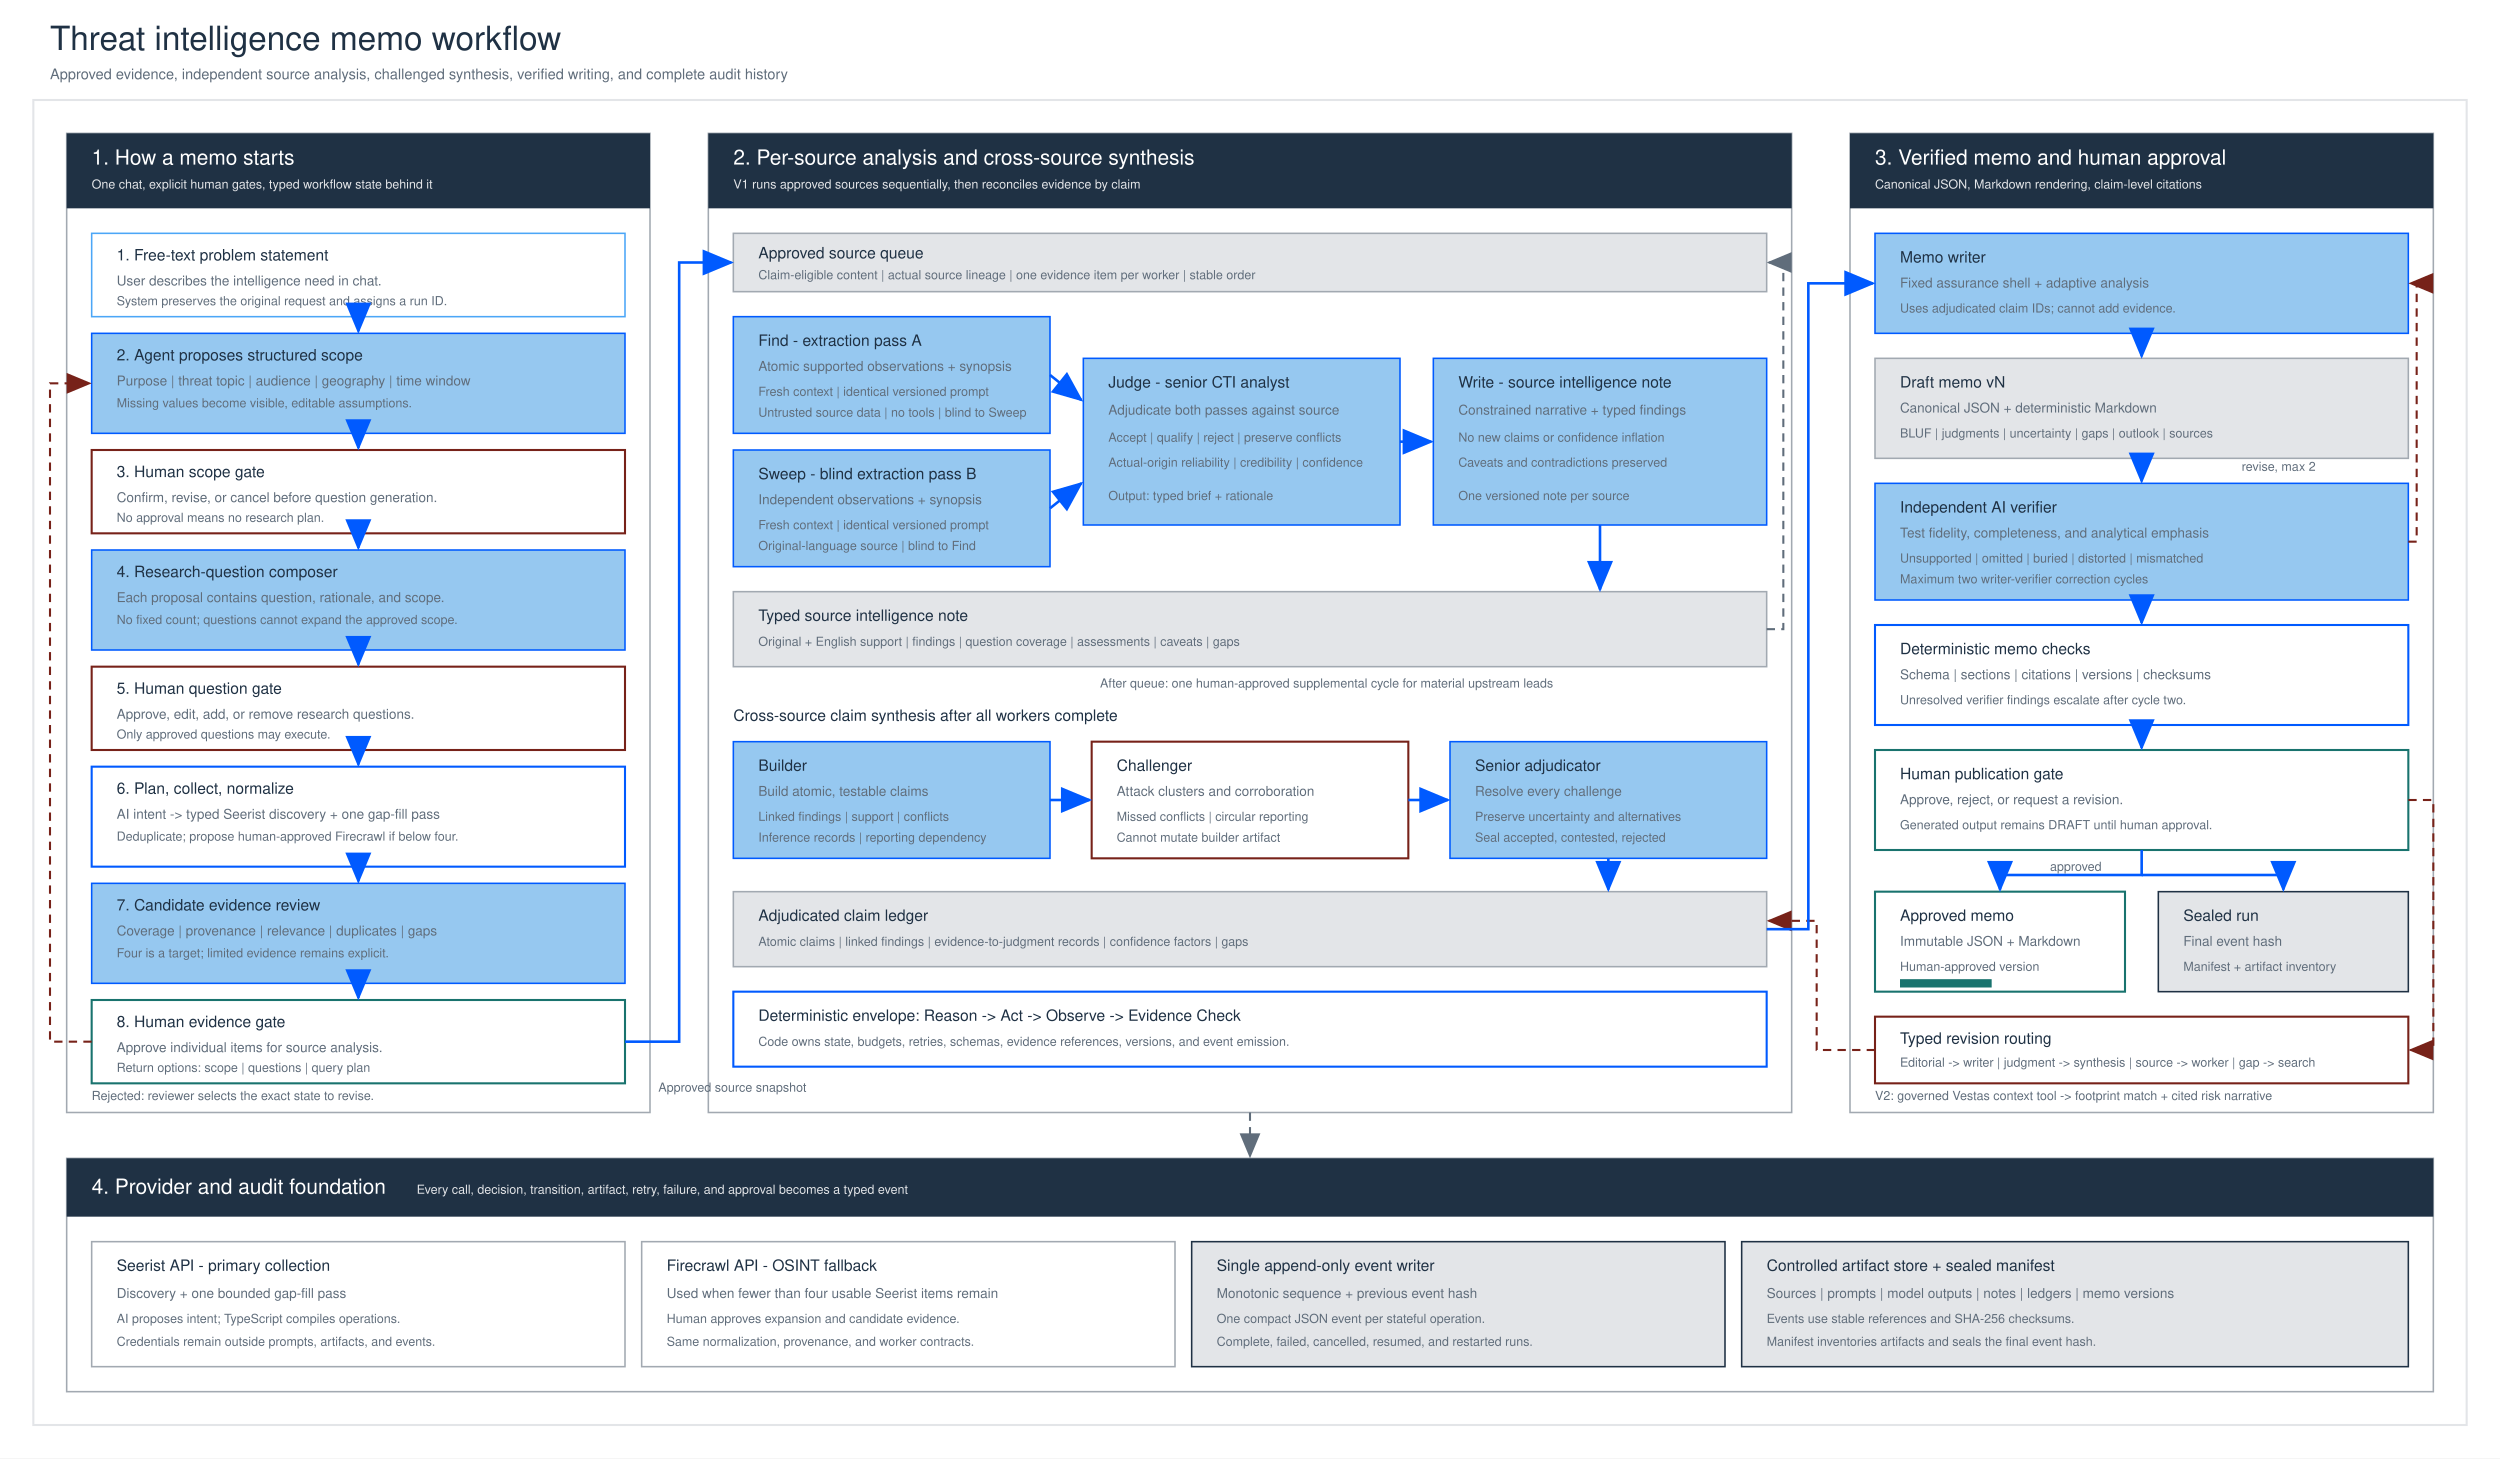
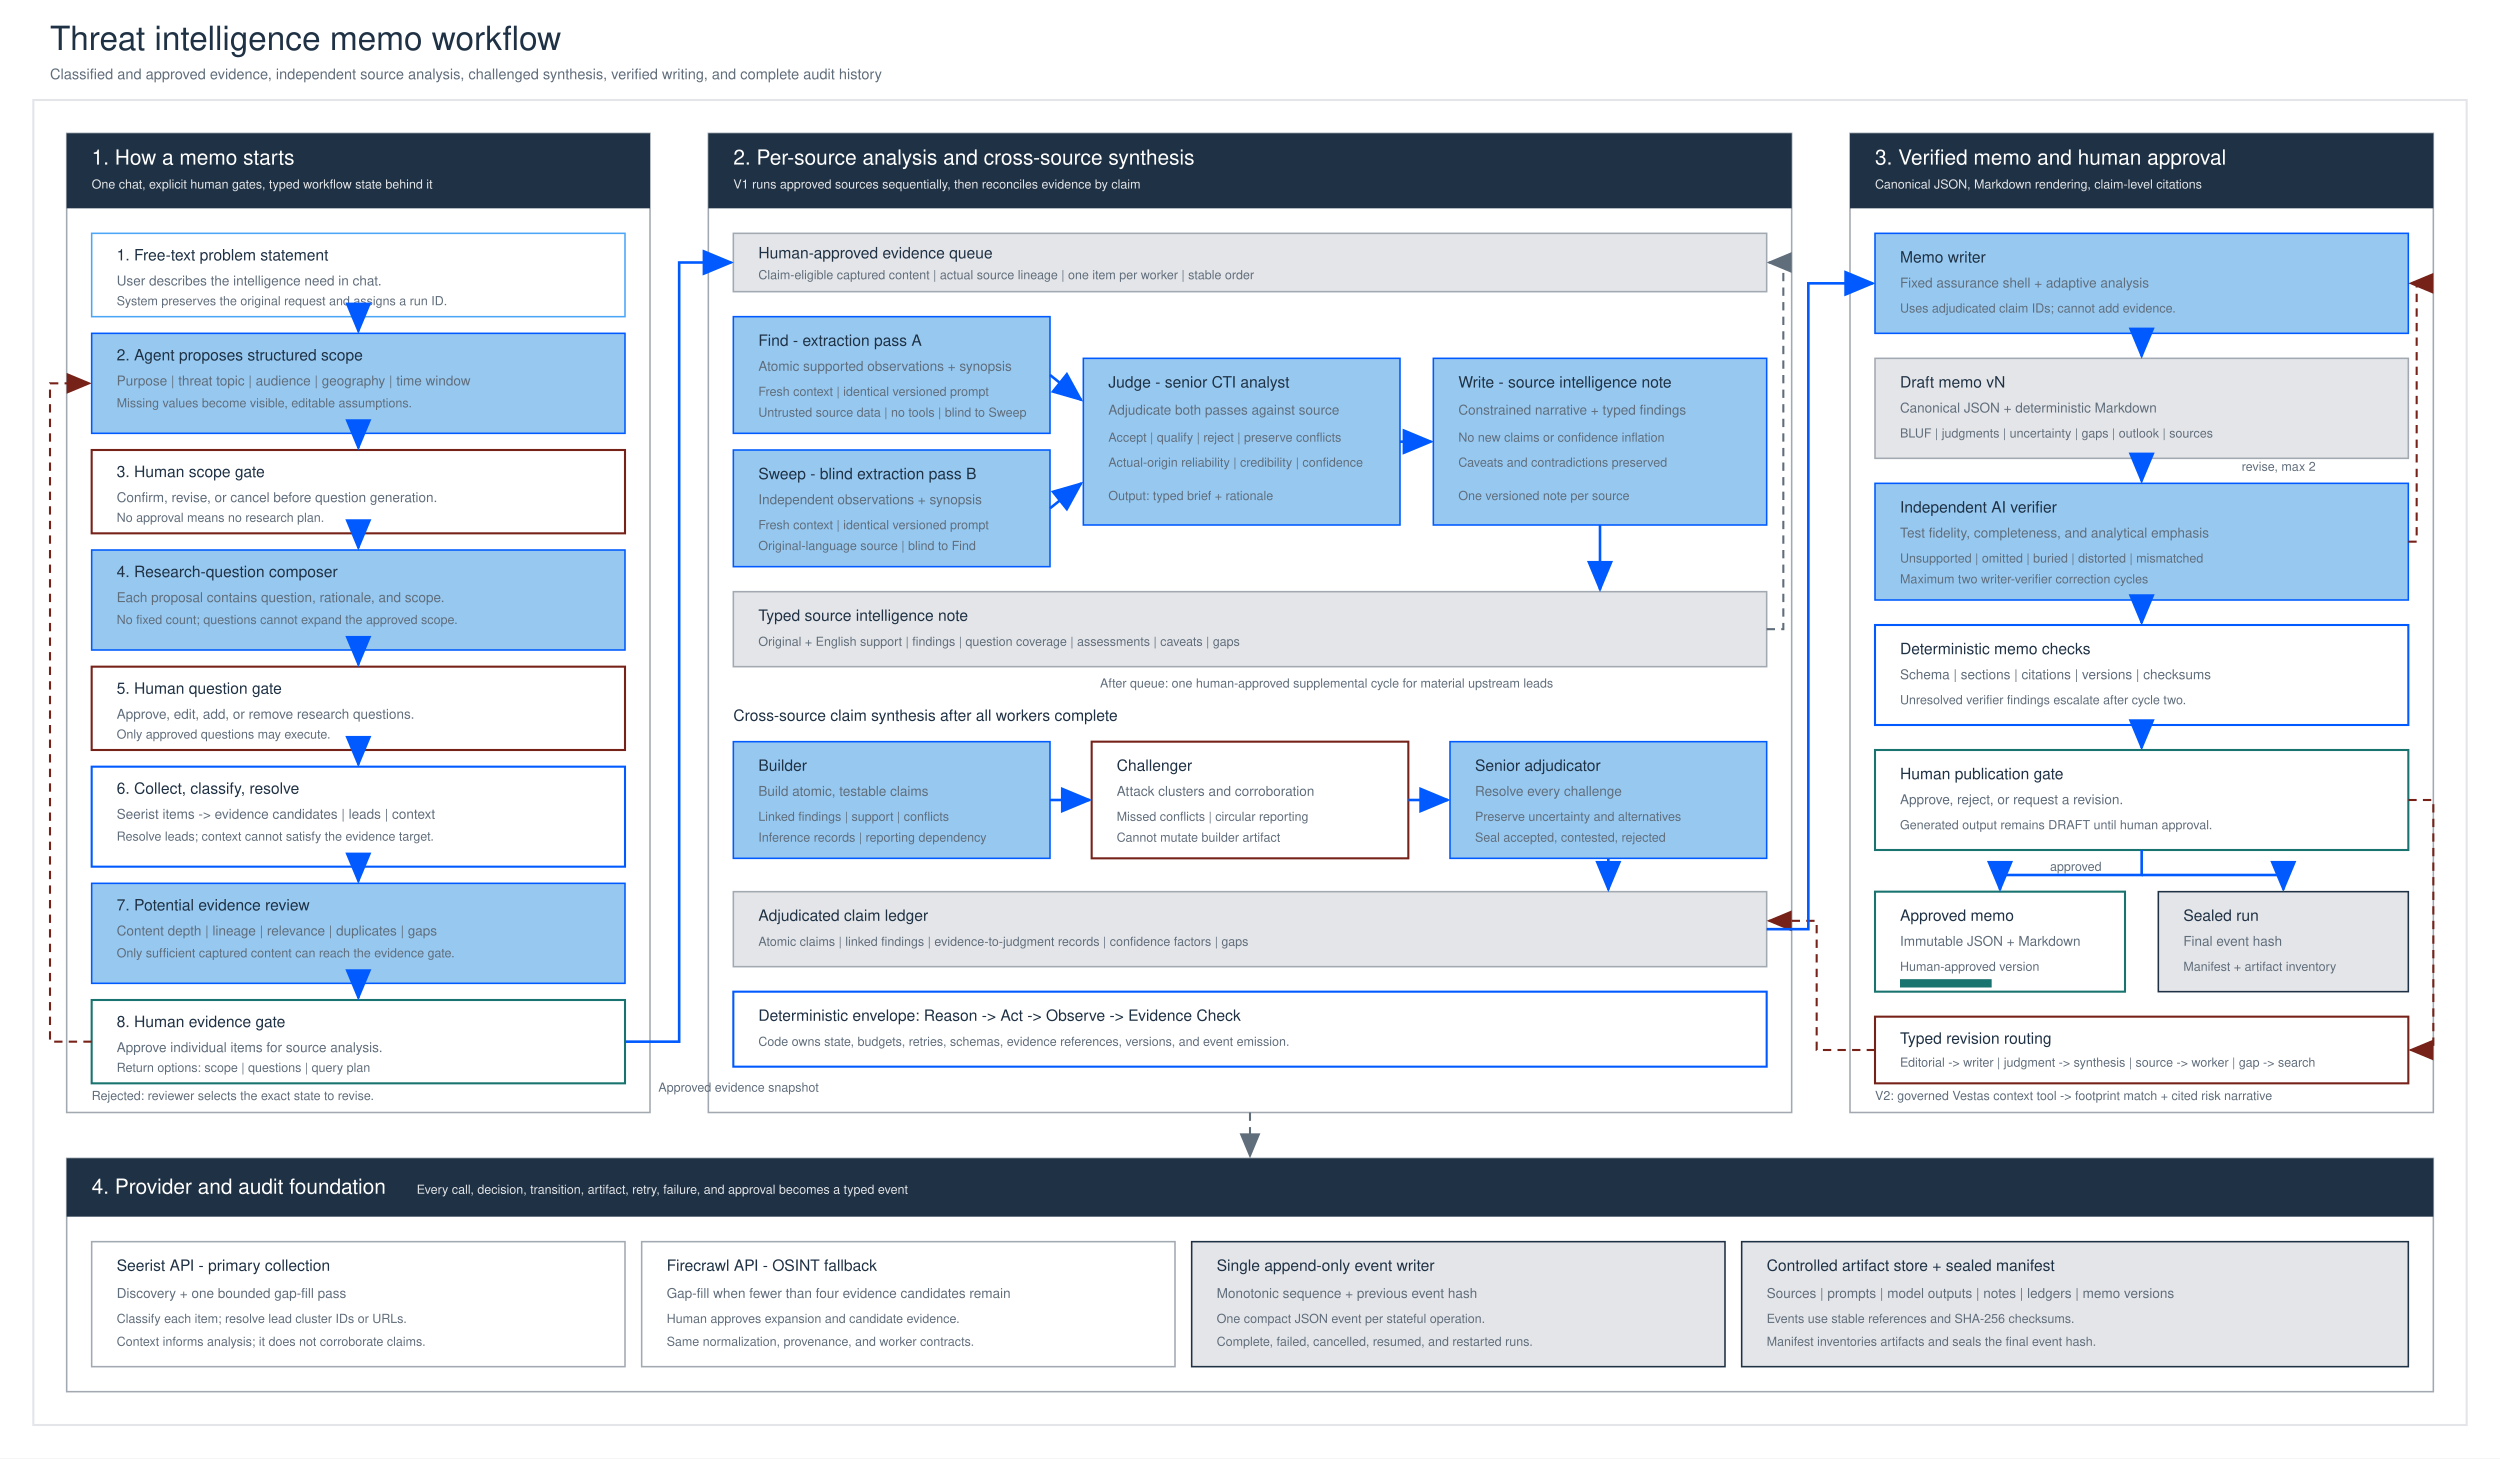
<svg xmlns="http://www.w3.org/2000/svg" width="2400" height="1400" viewBox="0 0 2400 1400" role="img" aria-labelledby="title description">
  <defs>
    <style>
      text { font-family: "VestasSans", "Helvetica Neue", Helvetica, Arial, sans-serif; letter-spacing: 0; }
      .canvas { fill: #FFFFFF; }
      .board { fill: #FFFFFF; stroke: #E3E5E8; stroke-width: 2; }
      .panel { fill: #FFFFFF; stroke: #A2A9B1; stroke-width: 1.5; }
      .panel-header { fill: #1F3144; }
      .panel-title { fill: #FFFFFF; font-size: 20px; font-weight: 500; }
      .panel-subtitle { fill: #E3E5E8; font-size: 12px; font-weight: 400; }
      .page-title { fill: #1F3144; font-size: 32px; font-weight: 500; }
      .page-subtitle { fill: #606D7B; font-size: 14px; font-weight: 400; }
      .card-title { fill: #1F3144; font-size: 15px; font-weight: 500; }
      .body { fill: #606D7B; font-size: 13px; font-weight: 400; }
      .caption { fill: #606D7B; font-size: 12px; font-weight: 400; }
      .white-caption { fill: #FFFFFF; font-size: 12px; font-weight: 400; }
      .intake-card { fill: #FFFFFF; stroke: #4BA6F7; stroke-width: 1.5; }
      .agent-card { fill: #96C8F0; stroke: #005AFF; stroke-width: 1.5; }
      .det-card { fill: #FFFFFF; stroke: #005AFF; stroke-width: 2; }
      .gate-card { fill: #FFFFFF; stroke: #772219; stroke-width: 2; }
      .human-card { fill: #FFFFFF; stroke: #19736E; stroke-width: 2; }
      .artifact-card { fill: #E3E5E8; stroke: #A2A9B1; stroke-width: 1.5; }
      .tool-card { fill: #FFFFFF; stroke: #A2A9B1; stroke-width: 1.5; }
      .audit-card { fill: #E3E5E8; stroke: #1F3144; stroke-width: 1.5; }
      .warning-chip { fill: #E17D28; }
      .success-chip { fill: #19736E; }
      .primary-line { fill: none; stroke: #005AFF; stroke-width: 2.5; marker-end: url(#arrow-blue); }
      .primary-line-no-arrow { fill: none; stroke: #005AFF; stroke-width: 2.5; }
      .feedback-line { fill: none; stroke: #772219; stroke-width: 2; stroke-dasharray: 8 6; marker-end: url(#arrow-red); }
      .tool-line { fill: none; stroke: #606D7B; stroke-width: 2; stroke-dasharray: 8 6; marker-end: url(#arrow-grey); }
      .repeat-line { fill: none; stroke: #606D7B; stroke-width: 2; stroke-dasharray: 8 6; marker-end: url(#arrow-grey); }
      .divider { stroke: #E3E5E8; stroke-width: 1; }
    </style>
    <marker id="arrow-blue" markerWidth="12" markerHeight="10" refX="11" refY="5" orient="auto" markerUnits="strokeWidth">
      <path d="M 0 0 L 12 5 L 0 10 z" fill="#005AFF" />
    </marker>
    <marker id="arrow-red" markerWidth="12" markerHeight="10" refX="11" refY="5" orient="auto" markerUnits="strokeWidth">
      <path d="M 0 0 L 12 5 L 0 10 z" fill="#772219" />
    </marker>
    <marker id="arrow-grey" markerWidth="12" markerHeight="10" refX="11" refY="5" orient="auto" markerUnits="strokeWidth">
      <path d="M 0 0 L 12 5 L 0 10 z" fill="#606D7B" />
    </marker>
  </defs>
  <rect class="canvas" x="0" y="0" width="2400" height="1400" />
  <text class="page-title" x="48" y="48">Threat intelligence memo workflow</text>
-   <text class="page-subtitle" x="48" y="76">Approved evidence, independent source analysis, challenged synthesis, verified writing, and complete audit history</text>
+   <text class="page-subtitle" x="48" y="76">Classified and approved evidence, independent source analysis, challenged synthesis, verified writing, and complete audit history</text>
  <rect class="board" x="32" y="96" width="2336" height="1272" />
  <rect class="panel" x="64" y="128" width="560" height="940" />
  <rect class="panel-header" x="64" y="128" width="560" height="72" />
  <text class="panel-title" x="88" y="158">1. How a memo starts</text>
  <text class="panel-subtitle" x="88" y="181">One chat, explicit human gates, typed workflow state behind it</text>
  <rect class="intake-card" x="88" y="224" width="512" height="80" />
  <text class="card-title" x="112" y="250">1. Free-text problem statement</text>
  <text class="body" x="112" y="274">User describes the intelligence need in chat.</text>
  <text class="caption" x="112" y="293">System preserves the original request and assigns a run ID.</text>
  <rect class="agent-card" x="88" y="320" width="512" height="96" />
  <text class="card-title" x="112" y="346">2. Agent proposes structured scope</text>
  <text class="body" x="112" y="370">Purpose | threat topic | audience | geography | time window</text>
  <text class="caption" x="112" y="391">Missing values become visible, editable assumptions.</text>
  <rect class="gate-card" x="88" y="432" width="512" height="80" />
  <text class="card-title" x="112" y="458">3. Human scope gate</text>
  <text class="body" x="112" y="482">Confirm, revise, or cancel before question generation.</text>
  <text class="caption" x="112" y="501">No approval means no research plan.</text>
  <rect class="agent-card" x="88" y="528" width="512" height="96" />
  <text class="card-title" x="112" y="554">4. Research-question composer</text>
  <text class="body" x="112" y="578">Each proposal contains question, rationale, and scope.</text>
  <text class="caption" x="112" y="599">No fixed count; questions cannot expand the approved scope.</text>
  <rect class="gate-card" x="88" y="640" width="512" height="80" />
  <text class="card-title" x="112" y="666">5. Human question gate</text>
  <text class="body" x="112" y="690">Approve, edit, add, or remove research questions.</text>
  <text class="caption" x="112" y="709">Only approved questions may execute.</text>
  <rect class="det-card" x="88" y="736" width="512" height="96" />
-   <text class="card-title" x="112" y="762">6. Plan, collect, normalize</text>
-   <text class="body" x="112" y="786">AI intent -&gt; typed Seerist discovery + one gap-fill pass</text>
-   <text class="caption" x="112" y="807">Deduplicate; propose human-approved Firecrawl if below four.</text>
+   <text class="card-title" x="112" y="762">6. Collect, classify, resolve</text>
+   <text class="body" x="112" y="786">Seerist items -&gt; evidence candidates | leads | context</text>
+   <text class="caption" x="112" y="807">Resolve leads; context cannot satisfy the evidence target.</text>
  <rect class="agent-card" x="88" y="848" width="512" height="96" />
-   <text class="card-title" x="112" y="874">7. Candidate evidence review</text>
-   <text class="body" x="112" y="898">Coverage | provenance | relevance | duplicates | gaps</text>
-   <text class="caption" x="112" y="919">Four is a target; limited evidence remains explicit.</text>
+   <text class="card-title" x="112" y="874">7. Potential evidence review</text>
+   <text class="body" x="112" y="898">Content depth | lineage | relevance | duplicates | gaps</text>
+   <text class="caption" x="112" y="919">Only sufficient captured content can reach the evidence gate.</text>
  <rect class="human-card" x="88" y="960" width="512" height="80" />
  <text class="card-title" x="112" y="986">8. Human evidence gate</text>
  <text class="body" x="112" y="1010">Approve individual items for source analysis.</text>
  <text class="caption" x="112" y="1029">Return options: scope | questions | query plan</text>
  <path class="primary-line" d="M 344 304 L 344 318" />
  <path class="primary-line" d="M 344 416 L 344 430" />
  <path class="primary-line" d="M 344 512 L 344 526" />
  <path class="primary-line" d="M 344 624 L 344 638" />
  <path class="primary-line" d="M 344 720 L 344 734" />
  <path class="primary-line" d="M 344 832 L 344 846" />
  <path class="primary-line" d="M 344 944 L 344 958" />
  <path class="feedback-line" d="M 88 1000 L 48 1000 L 48 368 L 86 368" />
  <text class="caption" x="88" y="1056">Rejected: reviewer selects the exact state to revise.</text>
  <rect class="panel" x="680" y="128" width="1040" height="940" />
  <rect class="panel-header" x="680" y="128" width="1040" height="72" />
  <text class="panel-title" x="704" y="158">2. Per-source analysis and cross-source synthesis</text>
  <text class="panel-subtitle" x="704" y="181">V1 runs approved sources sequentially, then reconciles evidence by claim</text>
  <rect class="artifact-card" x="704" y="224" width="992" height="56" />
-   <text class="card-title" x="728" y="248">Approved source queue</text>
-   <text class="caption" x="728" y="268">Claim-eligible content | actual source lineage | one evidence item per worker | stable order</text>
+   <text class="card-title" x="728" y="248">Human-approved evidence queue</text>
+   <text class="caption" x="728" y="268">Claim-eligible captured content | actual source lineage | one item per worker | stable order</text>
  <rect class="agent-card" x="704" y="304" width="304" height="112" />
  <text class="card-title" x="728" y="332">Find - extraction pass A</text>
  <text class="body" x="728" y="356">Atomic supported observations + synopsis</text>
  <text class="caption" x="728" y="380">Fresh context | identical versioned prompt</text>
  <text class="caption" x="728" y="400">Untrusted source data | no tools | blind to Sweep</text>
  <rect class="agent-card" x="704" y="432" width="304" height="112" />
  <text class="card-title" x="728" y="460">Sweep - blind extraction pass B</text>
  <text class="body" x="728" y="484">Independent observations + synopsis</text>
  <text class="caption" x="728" y="508">Fresh context | identical versioned prompt</text>
  <text class="caption" x="728" y="528">Original-language source | blind to Find</text>
  <rect class="agent-card" x="1040" y="344" width="304" height="160" />
  <text class="card-title" x="1064" y="372">Judge - senior CTI analyst</text>
  <text class="body" x="1064" y="398">Adjudicate both passes against source</text>
  <text class="caption" x="1064" y="424">Accept | qualify | reject | preserve conflicts</text>
  <text class="caption" x="1064" y="448">Actual-origin reliability | credibility | confidence</text>
  <text class="caption" x="1064" y="480">Output: typed brief + rationale</text>
  <rect class="agent-card" x="1376" y="344" width="320" height="160" />
  <text class="card-title" x="1400" y="372">Write - source intelligence note</text>
  <text class="body" x="1400" y="398">Constrained narrative + typed findings</text>
  <text class="caption" x="1400" y="424">No new claims or confidence inflation</text>
  <text class="caption" x="1400" y="448">Caveats and contradictions preserved</text>
  <text class="caption" x="1400" y="480">One versioned note per source</text>
  <path class="primary-line" d="M 1008 360 L 1038 384" />
  <path class="primary-line" d="M 1008 488 L 1038 464" />
  <path class="primary-line" d="M 1344 424 L 1374 424" />
  <rect class="artifact-card" x="704" y="568" width="992" height="72" />
  <text class="card-title" x="728" y="596">Typed source intelligence note</text>
  <text class="caption" x="728" y="620">Original + English support | findings | question coverage | assessments | caveats | gaps</text>
  <path class="primary-line" d="M 1536 504 L 1536 566" />
  <path class="repeat-line" d="M 1696 604 L 1712 604 L 1712 252 L 1698 252" />
  <text class="caption" x="1056" y="660">After queue: one human-approved supplemental cycle for material upstream leads</text>
  <text class="card-title" x="704" y="692">Cross-source claim synthesis after all workers complete</text>
  <rect class="agent-card" x="704" y="712" width="304" height="112" />
  <text class="card-title" x="728" y="740">Builder</text>
  <text class="body" x="728" y="764">Build atomic, testable claims</text>
  <text class="caption" x="728" y="788">Linked findings | support | conflicts</text>
  <text class="caption" x="728" y="808">Inference records | reporting dependency</text>
  <rect class="gate-card" x="1048" y="712" width="304" height="112" />
  <text class="card-title" x="1072" y="740">Challenger</text>
  <text class="body" x="1072" y="764">Attack clusters and corroboration</text>
  <text class="caption" x="1072" y="788">Missed conflicts | circular reporting</text>
  <text class="caption" x="1072" y="808">Cannot mutate builder artifact</text>
  <rect class="agent-card" x="1392" y="712" width="304" height="112" />
  <text class="card-title" x="1416" y="740">Senior adjudicator</text>
  <text class="body" x="1416" y="764">Resolve every challenge</text>
  <text class="caption" x="1416" y="788">Preserve uncertainty and alternatives</text>
  <text class="caption" x="1416" y="808">Seal accepted, contested, rejected</text>
  <path class="primary-line" d="M 1008 768 L 1046 768" />
  <path class="primary-line" d="M 1352 768 L 1390 768" />
  <rect class="artifact-card" x="704" y="856" width="992" height="72" />
  <text class="card-title" x="728" y="884">Adjudicated claim ledger</text>
  <text class="caption" x="728" y="908">Atomic claims | linked findings | evidence-to-judgment records | confidence factors | gaps</text>
  <path class="primary-line" d="M 1544 824 L 1544 854" />
  <rect class="det-card" x="704" y="952" width="992" height="72" />
  <text class="card-title" x="728" y="980">Deterministic envelope: Reason -&gt; Act -&gt; Observe -&gt; Evidence Check</text>
  <text class="caption" x="728" y="1004">Code owns state, budgets, retries, schemas, evidence references, versions, and event emission.</text>
  <path class="primary-line" d="M 600 1000 L 652 1000 L 652 252 L 702 252" />
-   <text class="caption" x="632" y="1048">Approved source snapshot</text>
+   <text class="caption" x="632" y="1048">Approved evidence snapshot</text>
  <rect class="panel" x="1776" y="128" width="560" height="940" />
  <rect class="panel-header" x="1776" y="128" width="560" height="72" />
  <text class="panel-title" x="1800" y="158">3. Verified memo and human approval</text>
  <text class="panel-subtitle" x="1800" y="181">Canonical JSON, Markdown rendering, claim-level citations</text>
  <rect class="agent-card" x="1800" y="224" width="512" height="96" />
  <text class="card-title" x="1824" y="252">Memo writer</text>
  <text class="body" x="1824" y="276">Fixed assurance shell + adaptive analysis</text>
  <text class="caption" x="1824" y="300">Uses adjudicated claim IDs; cannot add evidence.</text>
  <rect class="artifact-card" x="1800" y="344" width="512" height="96" />
  <text class="card-title" x="1824" y="372">Draft memo vN</text>
  <text class="body" x="1824" y="396">Canonical JSON + deterministic Markdown</text>
  <text class="caption" x="1824" y="420">BLUF | judgments | uncertainty | gaps | outlook | sources</text>
  <rect class="agent-card" x="1800" y="464" width="512" height="112" />
  <text class="card-title" x="1824" y="492">Independent AI verifier</text>
  <text class="body" x="1824" y="516">Test fidelity, completeness, and analytical emphasis</text>
  <text class="caption" x="1824" y="540">Unsupported | omitted | buried | distorted | mismatched</text>
  <text class="caption" x="1824" y="560">Maximum two writer-verifier correction cycles</text>
  <rect class="det-card" x="1800" y="600" width="512" height="96" />
  <text class="card-title" x="1824" y="628">Deterministic memo checks</text>
  <text class="body" x="1824" y="652">Schema | sections | citations | versions | checksums</text>
  <text class="caption" x="1824" y="676">Unresolved verifier findings escalate after cycle two.</text>
  <rect class="human-card" x="1800" y="720" width="512" height="96" />
  <text class="card-title" x="1824" y="748">Human publication gate</text>
  <text class="body" x="1824" y="772">Approve, reject, or request a revision.</text>
  <text class="caption" x="1824" y="796">Generated output remains DRAFT until human approval.</text>
  <rect class="human-card" x="1800" y="856" width="240" height="96" />
  <text class="card-title" x="1824" y="884">Approved memo</text>
  <text class="body" x="1824" y="908">Immutable JSON + Markdown</text>
  <text class="caption" x="1824" y="932">Human-approved version</text>
  <rect class="success-chip" x="1824" y="940" width="88" height="8" />
  <rect class="audit-card" x="2072" y="856" width="240" height="96" />
  <text class="card-title" x="2096" y="884">Sealed run</text>
  <text class="body" x="2096" y="908">Final event hash</text>
  <text class="caption" x="2096" y="932">Manifest + artifact inventory</text>
  <rect class="gate-card" x="1800" y="976" width="512" height="64" />
  <text class="card-title" x="1824" y="1002">Typed revision routing</text>
  <text class="caption" x="1824" y="1024">Editorial -&gt; writer | judgment -&gt; synthesis | source -&gt; worker | gap -&gt; search</text>
  <path class="primary-line" d="M 2056 320 L 2056 342" />
  <path class="primary-line" d="M 2056 440 L 2056 462" />
  <path class="primary-line" d="M 2056 576 L 2056 598" />
  <path class="primary-line" d="M 2056 696 L 2056 718" />
  <path class="primary-line-no-arrow" d="M 2056 816 L 2056 840 L 1920 840" />
  <path class="primary-line" d="M 1920 840 L 1920 854" />
  <path class="primary-line" d="M 2056 840 L 2192 840 L 2192 854" />
  <text class="caption" x="1968" y="836">approved</text>
  <path class="feedback-line" d="M 2312 520 L 2320 520 L 2320 272 L 2314 272" />
  <text class="caption" x="2152" y="452">revise, max 2</text>
  <path class="feedback-line" d="M 2312 768 L 2336 768 L 2336 1008 L 2314 1008" />
  <path class="feedback-line" d="M 1800 1008 L 1744 1008 L 1744 884 L 1698 884" />
  <text class="caption" x="1800" y="1056">V2: governed Vestas context tool -&gt; footprint match + cited risk narrative</text>
  <path class="primary-line" d="M 1696 892 L 1736 892 L 1736 272 L 1798 272" />
  <rect class="panel" x="64" y="1112" width="2272" height="224" />
  <rect class="panel-header" x="64" y="1112" width="2272" height="56" />
  <text class="panel-title" x="88" y="1146">4. Provider and audit foundation</text>
  <text class="panel-subtitle" x="400" y="1146">Every call, decision, transition, artifact, retry, failure, and approval becomes a typed event</text>
  <rect class="tool-card" x="88" y="1192" width="512" height="120" />
  <text class="card-title" x="112" y="1220">Seerist API - primary collection</text>
  <text class="body" x="112" y="1246">Discovery + one bounded gap-fill pass</text>
-   <text class="caption" x="112" y="1270">AI proposes intent; TypeScript compiles operations.</text>
-   <text class="caption" x="112" y="1292">Credentials remain outside prompts, artifacts, and events.</text>
+   <text class="caption" x="112" y="1270">Classify each item; resolve lead cluster IDs or URLs.</text>
+   <text class="caption" x="112" y="1292">Context informs analysis; it does not corroborate claims.</text>
  <rect class="tool-card" x="616" y="1192" width="512" height="120" />
  <text class="card-title" x="640" y="1220">Firecrawl API - OSINT fallback</text>
-   <text class="body" x="640" y="1246">Used when fewer than four usable Seerist items remain</text>
+   <text class="body" x="640" y="1246">Gap-fill when fewer than four evidence candidates remain</text>
  <text class="caption" x="640" y="1270">Human approves expansion and candidate evidence.</text>
  <text class="caption" x="640" y="1292">Same normalization, provenance, and worker contracts.</text>
  <rect class="audit-card" x="1144" y="1192" width="512" height="120" />
  <text class="card-title" x="1168" y="1220">Single append-only event writer</text>
  <text class="body" x="1168" y="1246">Monotonic sequence + previous event hash</text>
  <text class="caption" x="1168" y="1270">One compact JSON event per stateful operation.</text>
  <text class="caption" x="1168" y="1292">Complete, failed, cancelled, resumed, and restarted runs.</text>
  <rect class="audit-card" x="1672" y="1192" width="640" height="120" />
  <text class="card-title" x="1696" y="1220">Controlled artifact store + sealed manifest</text>
  <text class="body" x="1696" y="1246">Sources | prompts | model outputs | notes | ledgers | memo versions</text>
  <text class="caption" x="1696" y="1270">Events use stable references and SHA-256 checksums.</text>
  <text class="caption" x="1696" y="1292">Manifest inventories artifacts and seals the final event hash.</text>
  <path class="tool-line" d="M 1200 1068 L 1200 1110" />
</svg>
